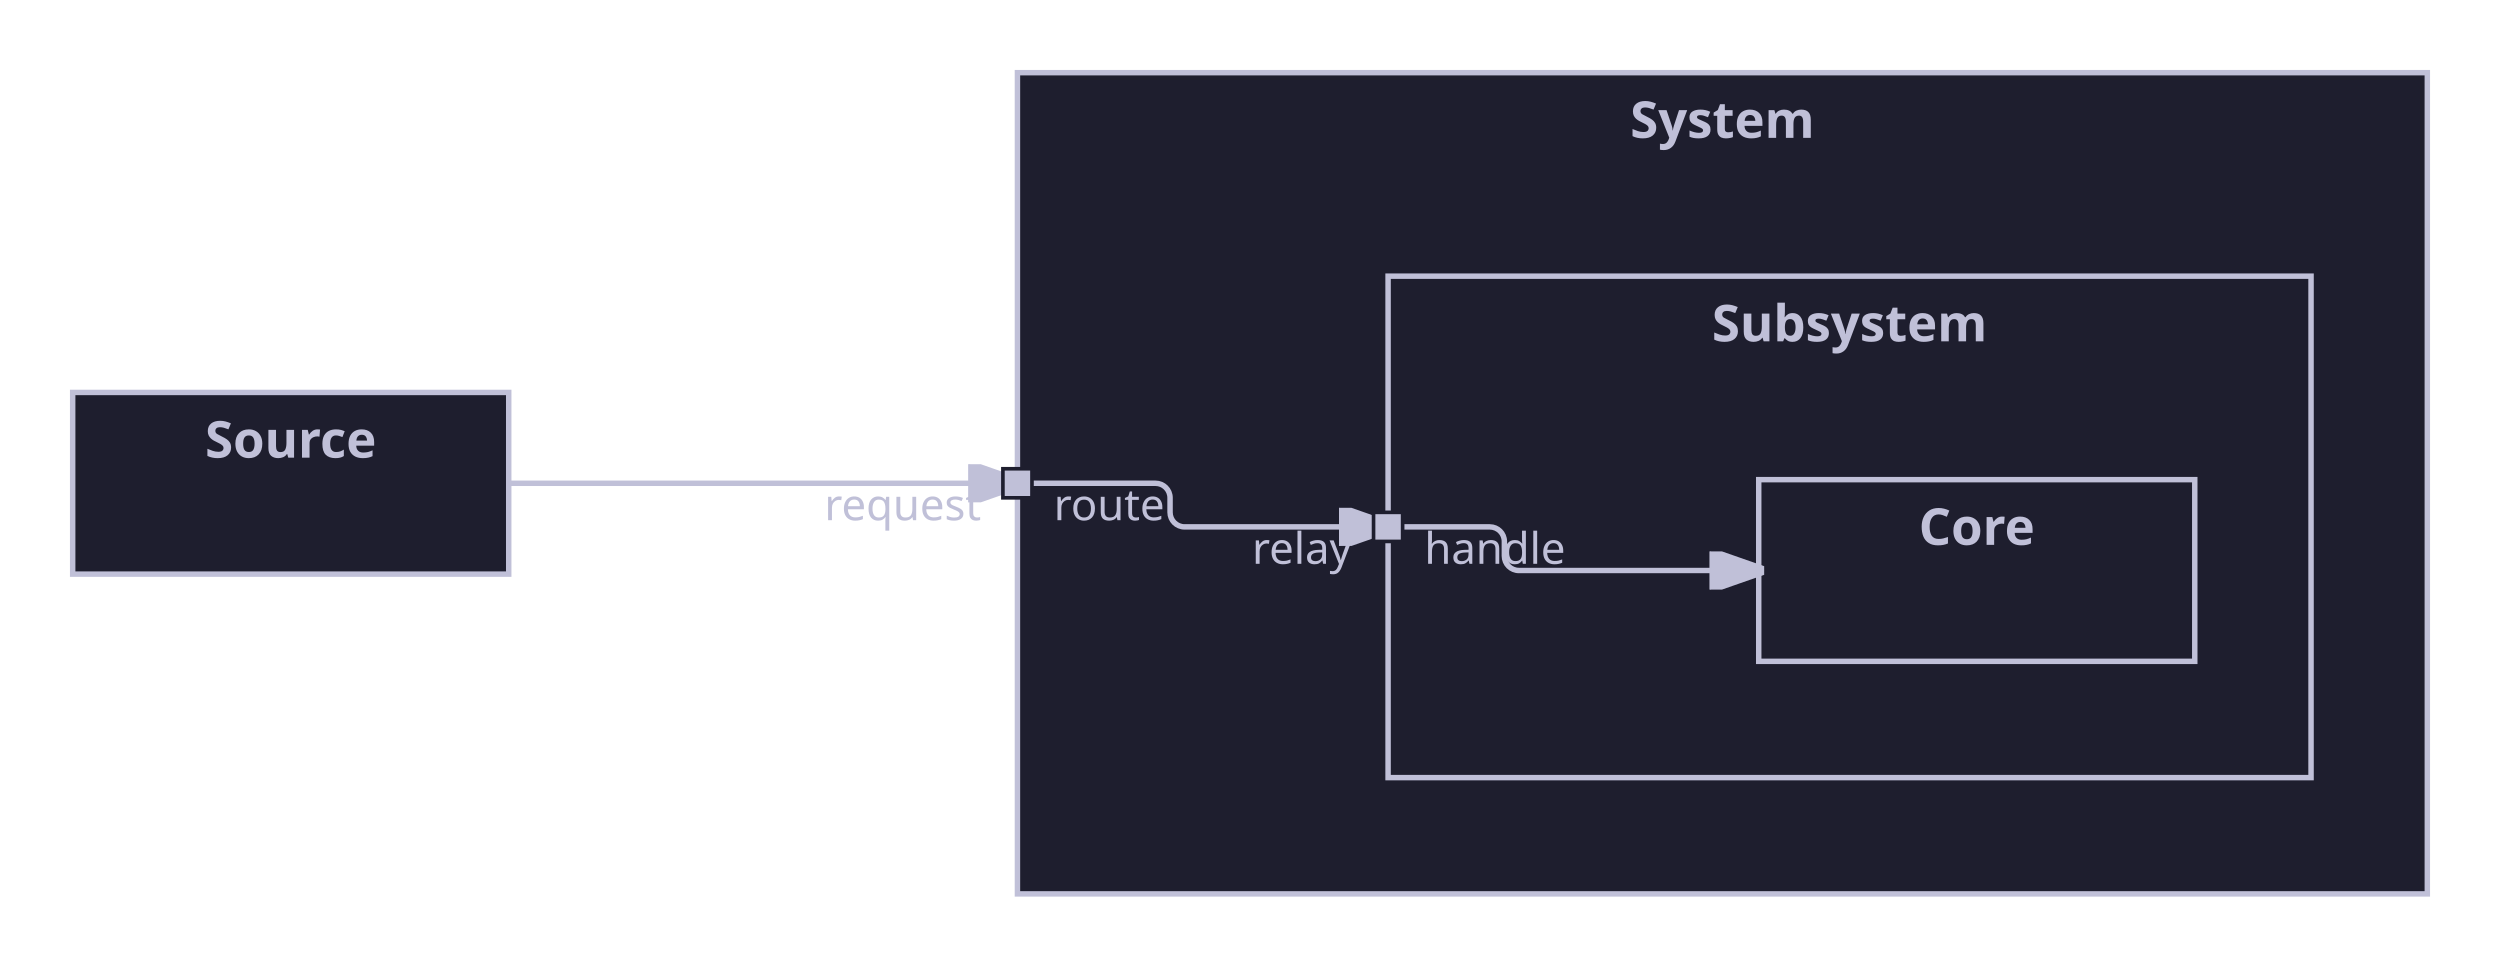
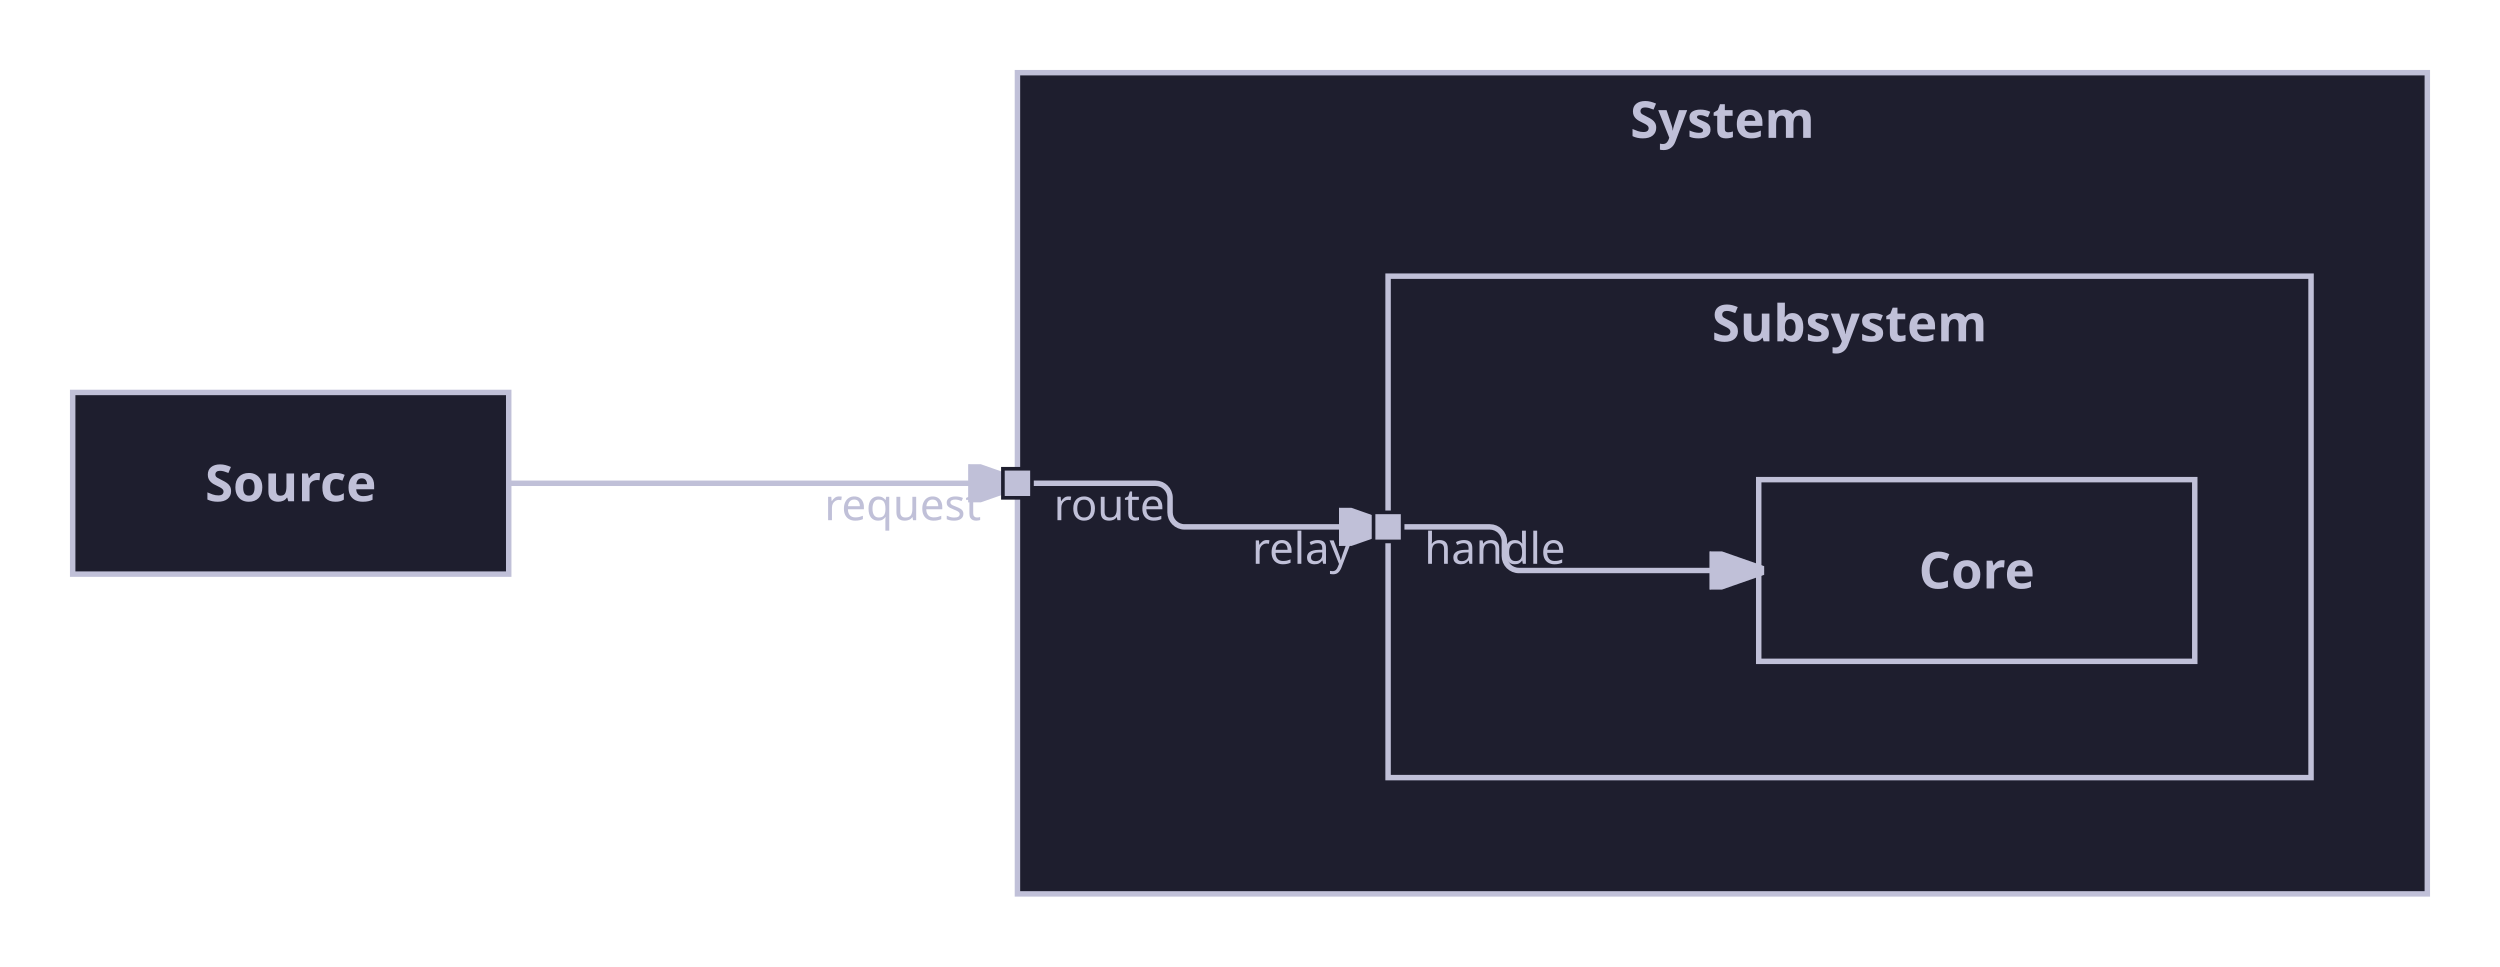
<svg xmlns="http://www.w3.org/2000/svg" width="688.00" height="266.00" viewBox="0 0 688.00 266.00">
  <defs>
    <marker id="line-end-open-chevron" markerWidth="10" markerHeight="7" refX="9" refY="3.5" orient="auto">
      <polyline points="0 0, 10 3.5, 0 7" fill="none" stroke="#C0C0D8" stroke-width="1.50" />
    </marker>
    <marker id="line-end-hollow-triangle" markerWidth="10" markerHeight="7" refX="9" refY="3.5" orient="auto">
      <polygon points="0 0, 10 3.5, 0 7" fill="#1E1E2E" stroke="#C0C0D8" stroke-width="1.50" />
    </marker>
    <marker id="line-end-filled-arrow" markerWidth="10" markerHeight="7" refX="9" refY="3.5" orient="auto">
      <polygon points="0 0, 10 3.5, 0 7" fill="#C0C0D8" stroke="#C0C0D8" stroke-width="1.50" />
    </marker>
    <marker id="line-end-hollow-triangle-crossbar" markerWidth="10" markerHeight="7" refX="9" refY="3.5" orient="auto">
      <polygon points="0 0, 10 3.5, 0 7" fill="#1E1E2E" stroke="#C0C0D8" stroke-width="1.50" />
      <line x1="7" y1="0" x2="7" y2="7" stroke="#C0C0D8" stroke-width="1.50" />
    </marker>
    <marker id="line-end-hollow-diamond" markerWidth="14" markerHeight="8" refX="13" refY="4" orient="auto">
      <polygon points="1 4, 7 0, 13 4, 7 8" fill="#1E1E2E" stroke="#C0C0D8" stroke-width="1.50" />
    </marker>
    <marker id="line-end-filled-diamond" markerWidth="14" markerHeight="8" refX="13" refY="4" orient="auto">
      <polygon points="1 4, 7 0, 13 4, 7 8" fill="#C0C0D8" stroke="#C0C0D8" stroke-width="1.50" />
    </marker>
    <marker id="line-end-circle" markerWidth="10" markerHeight="10" refX="9" refY="5" orient="auto">
      <circle cx="5" cy="5" r="4" fill="#1E1E2E" stroke="#C0C0D8" stroke-width="1.50" />
    </marker>
    <marker id="line-end-bar" markerWidth="4" markerHeight="12" refX="2" refY="6" orient="auto">
      <line x1="2" y1="0" x2="2" y2="12" stroke="#C0C0D8" stroke-width="1.50" />
    </marker>
    <filter id="label-bg" x="-0.05" y="-0.05" width="1.1" height="1.1">
      <feFlood flood-color="#1E1E2E" />
      <feComposite in="SourceGraphic" operator="over" />
    </filter>
  </defs>
  <rect x="20.00" y="108.00" width="120.00" height="50.00" fill="#1E1E2E" stroke="#C0C0D8" stroke-width="1.50" />
-   <text x="80.00" y="121.00" font-family="Noto Sans, sans-serif" font-size="14.00" font-weight="bold" fill="#C0C0D8" text-anchor="middle" dominant-baseline="middle">Source</text>
+   <text x="80.00" y="133.00" font-family="Noto Sans, sans-serif" font-size="14.00" font-weight="bold" fill="#C0C0D8" text-anchor="middle" dominant-baseline="middle">Source</text>
  <rect x="280.00" y="20.00" width="388.00" height="226.00" fill="#1E1E2E" stroke="#C0C0D8" stroke-width="1.50" />
  <text x="474.00" y="33.00" font-family="Noto Sans, sans-serif" font-size="14.00" font-weight="bold" fill="#C0C0D8" text-anchor="middle" dominant-baseline="middle">System</text>
  <rect x="382.00" y="76.00" width="254.00" height="138.00" fill="#1E1E2E" stroke="#C0C0D8" stroke-width="1.50" />
  <text x="509.00" y="89.00" font-family="Noto Sans, sans-serif" font-size="14.00" font-weight="bold" fill="#C0C0D8" text-anchor="middle" dominant-baseline="middle">Subsystem</text>
  <rect x="484.00" y="132.00" width="120.00" height="50.00" fill="#1E1E2E" stroke="#C0C0D8" stroke-width="1.50" />
-   <text x="544.00" y="145.00" font-family="Noto Sans, sans-serif" font-size="14.00" font-weight="bold" fill="#C0C0D8" text-anchor="middle" dominant-baseline="middle">Core</text>
+   <text x="544.00" y="157.00" font-family="Noto Sans, sans-serif" font-size="14.00" font-weight="bold" fill="#C0C0D8" text-anchor="middle" dominant-baseline="middle">Core</text>
  <path d="M 382.00 145.00 L 410.00 145.00 A 4.00 4.00 0 0 1 414.00 149.00 L 414.00 153.00 A 4.00 4.00 0 0 0 418.00 157.00 L 484.00 157.00" fill="none" stroke="#C0C0D8" stroke-width="1.50" marker-end="url(#line-end-filled-arrow)" />
  <path d="M 280.00 133.00 L 312.00 133.00 L 318.00 133.00 A 4.00 4.00 0 0 1 322.00 137.00 L 322.00 141.00 A 4.00 4.00 0 0 0 326.00 145.00 L 382.00 145.00" fill="none" stroke="#C0C0D8" stroke-width="1.50" marker-end="url(#line-end-filled-arrow)" />
  <path d="M 140.00 133.00 L 210.00 133.00 L 280.00 133.00" fill="none" stroke="#C0C0D8" stroke-width="1.50" marker-end="url(#line-end-filled-arrow)" />
  <rect x="378.00" y="141.00" width="8.00" height="8.00" fill="#C0C0D8" stroke="#1E1E2E" stroke-width="1.00" />
  <text x="392.00" y="151.00" font-family="Noto Sans, sans-serif" font-size="12.00" fill="#C0C0D8" text-anchor="start" dominant-baseline="middle">handle</text>
  <text x="372.00" y="151.00" font-family="Noto Sans, sans-serif" font-size="12.00" fill="#C0C0D8" text-anchor="end" dominant-baseline="middle">relay</text>
  <rect x="276.00" y="129.00" width="8.00" height="8.00" fill="#C0C0D8" stroke="#1E1E2E" stroke-width="1.00" />
  <text x="290.00" y="139.00" font-family="Noto Sans, sans-serif" font-size="12.00" fill="#C0C0D8" text-anchor="start" dominant-baseline="middle">route</text>
  <text x="270.00" y="139.00" font-family="Noto Sans, sans-serif" font-size="12.00" fill="#C0C0D8" text-anchor="end" dominant-baseline="middle">request</text>
</svg>
